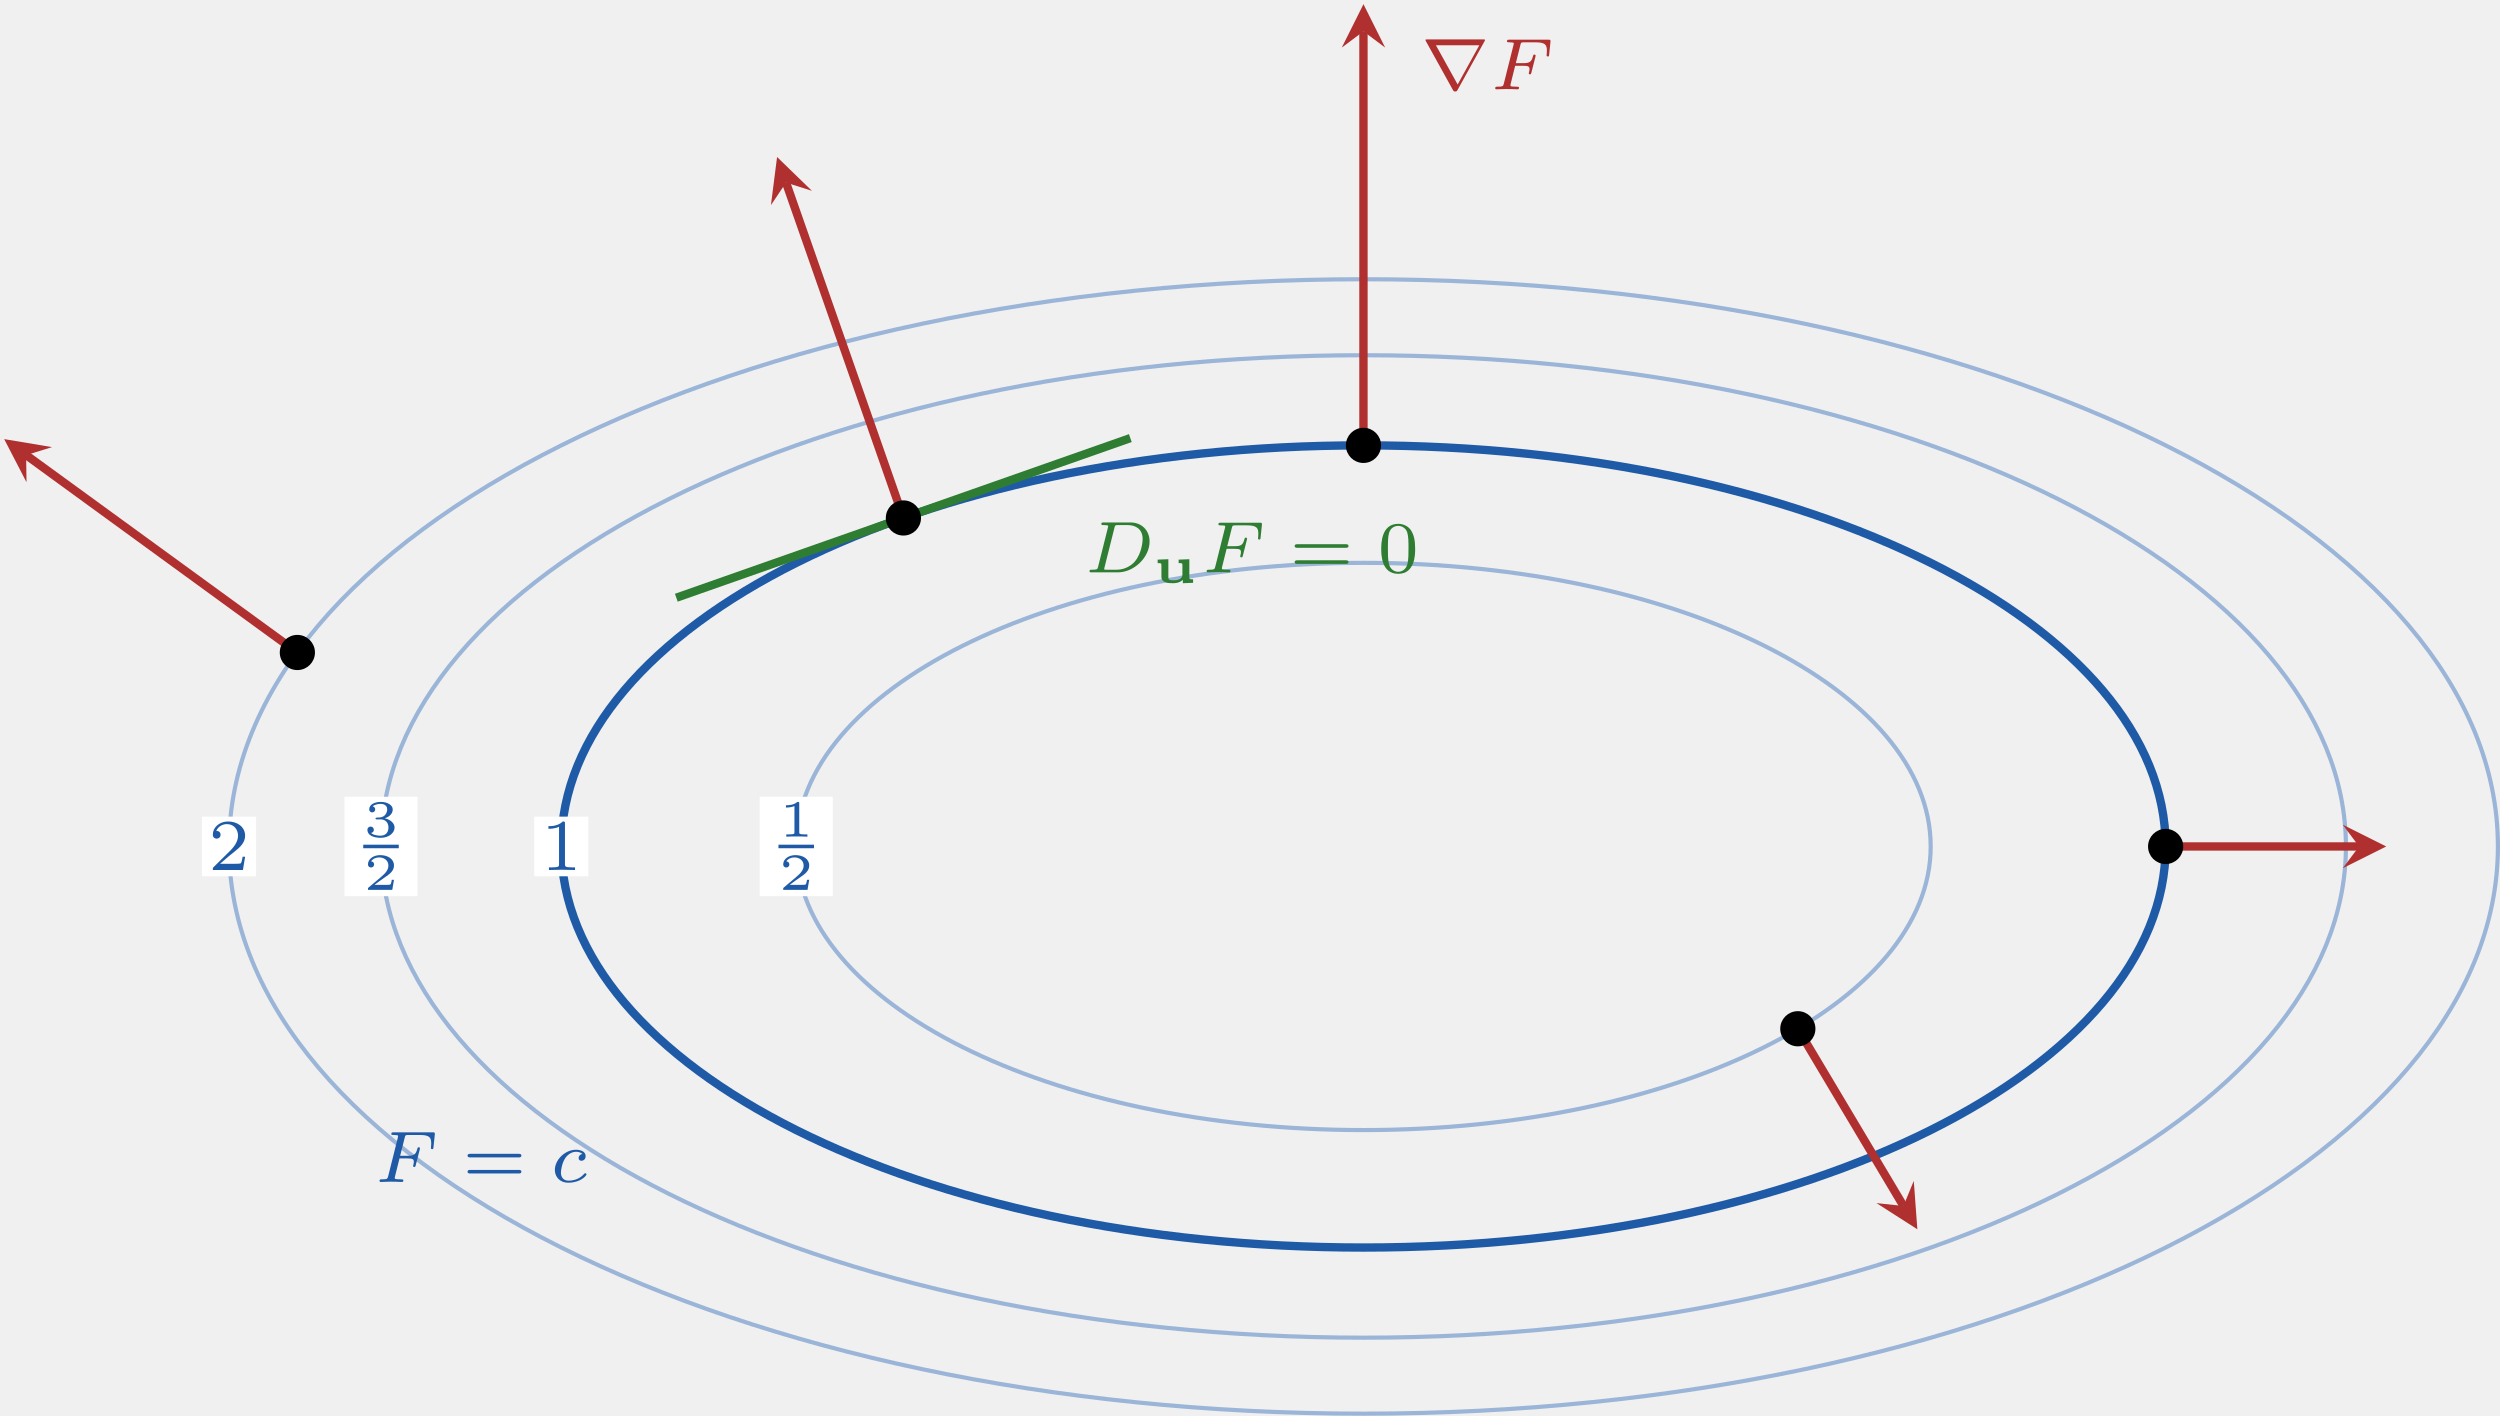
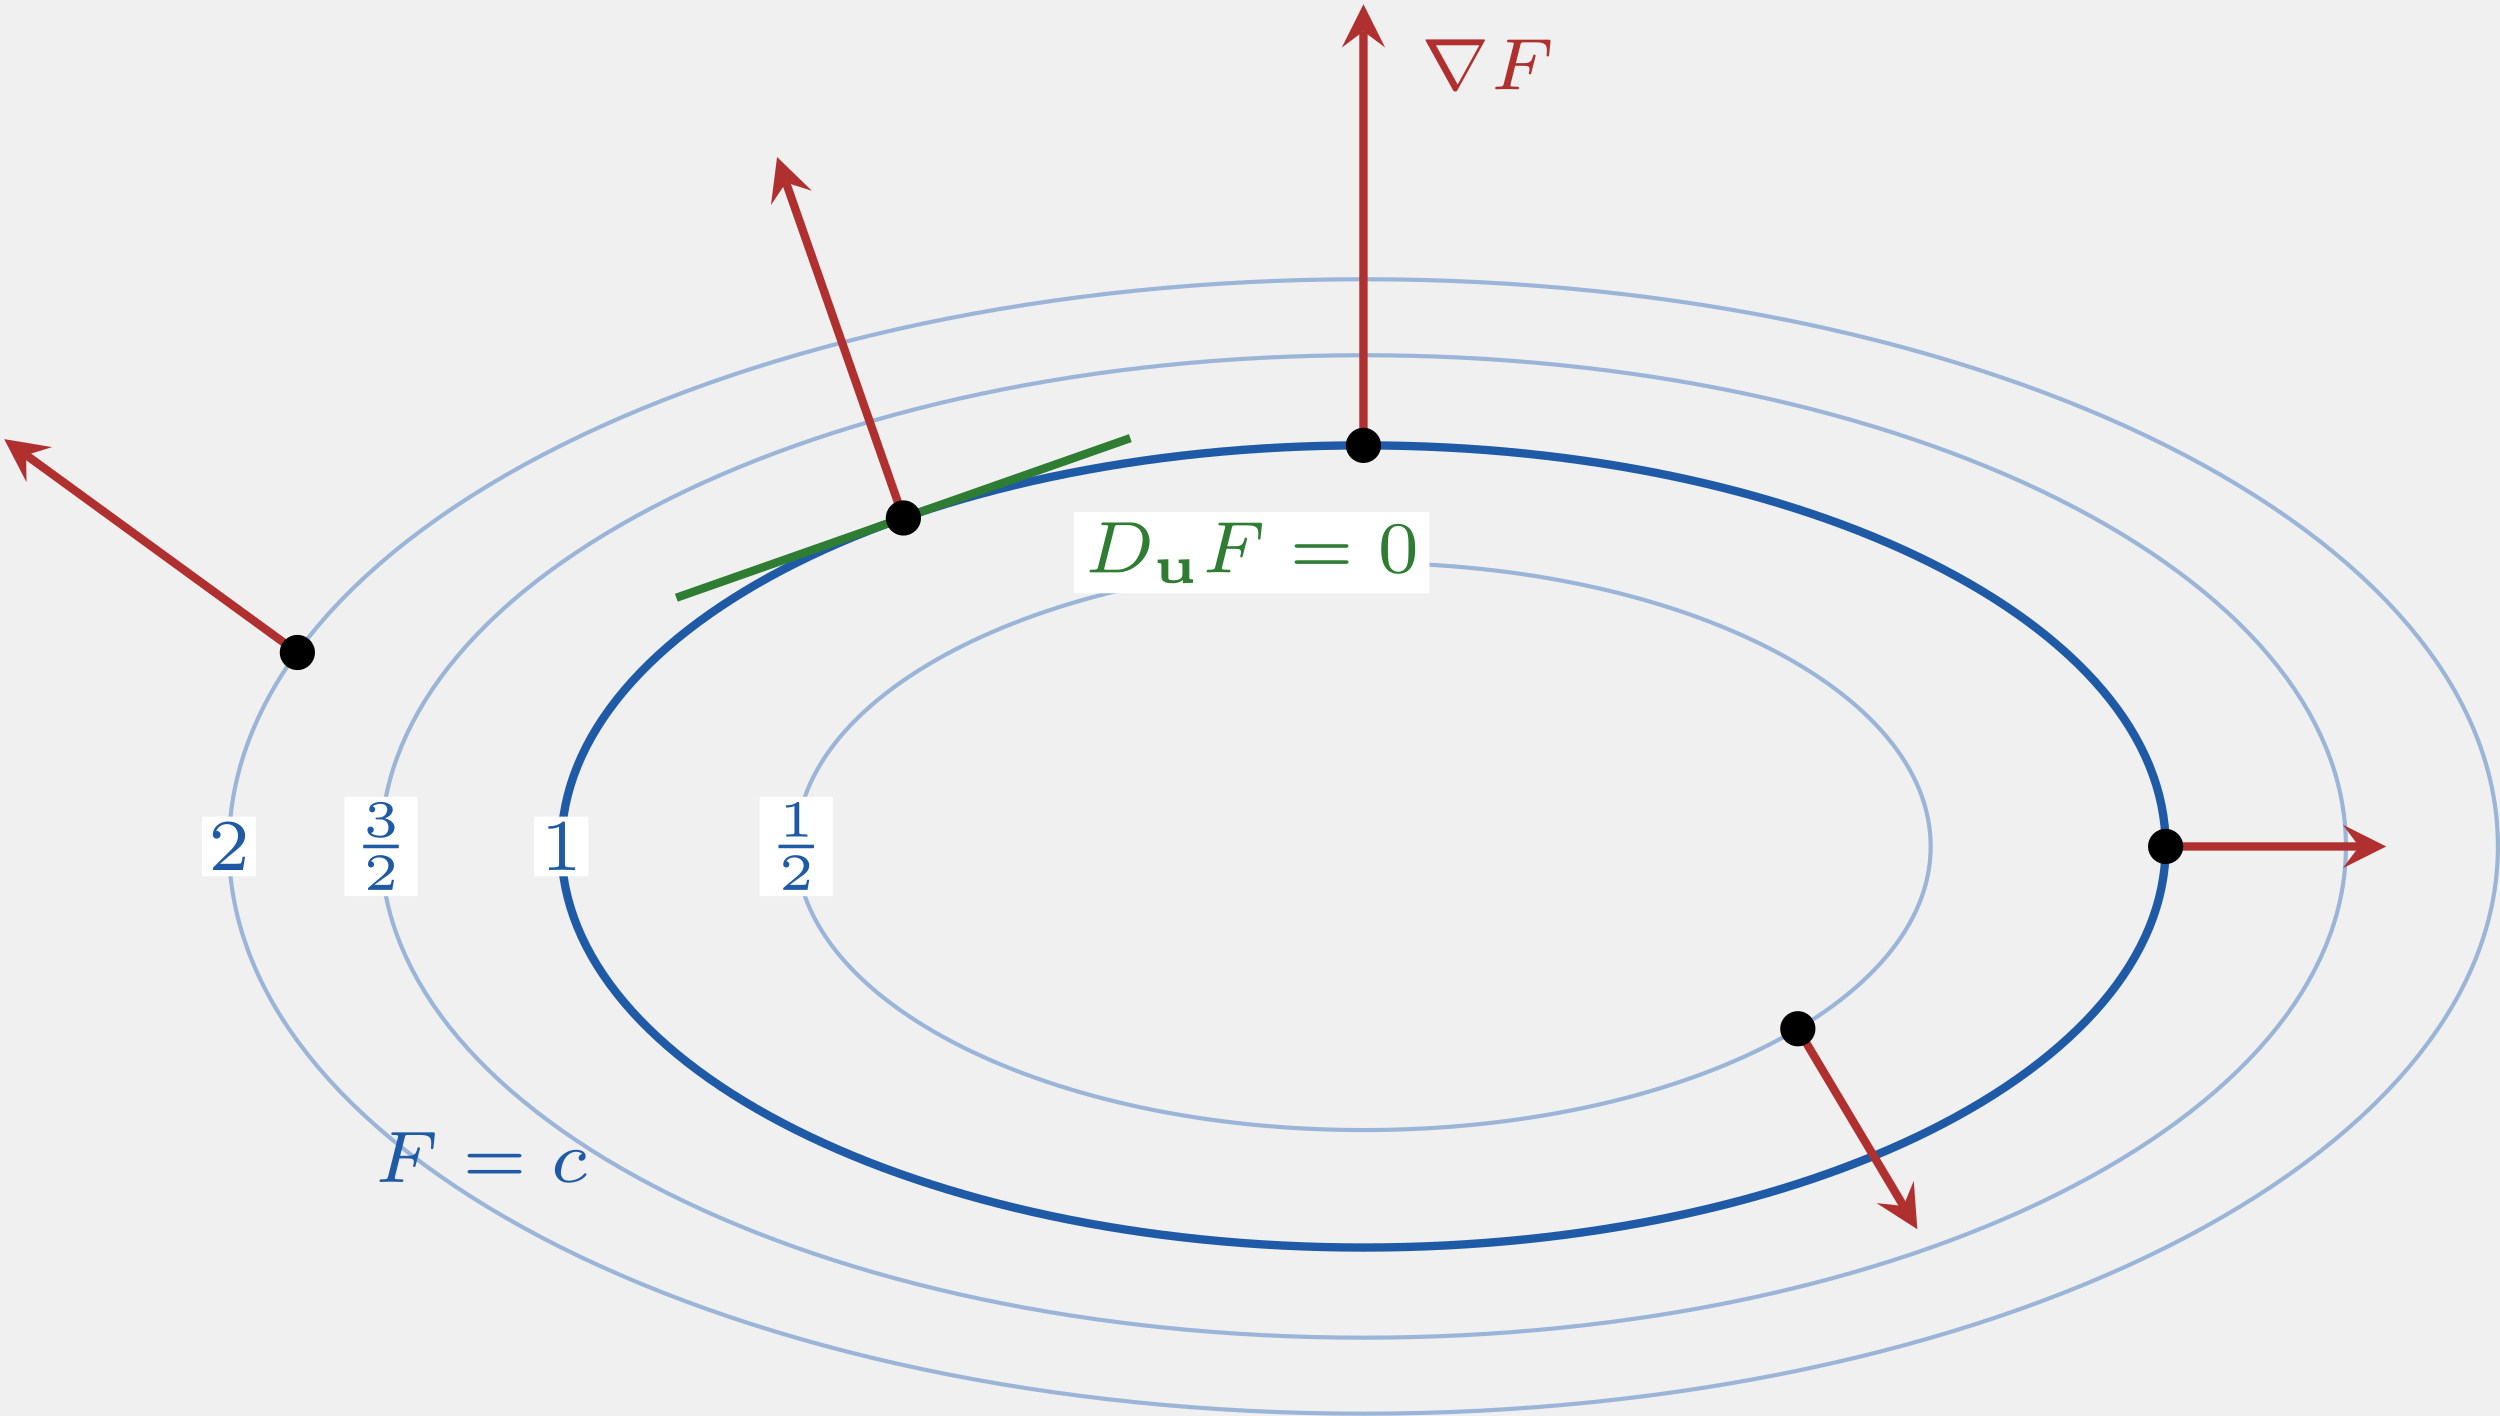
<svg xmlns="http://www.w3.org/2000/svg" version="1.1" width="238.526pt" height="135.079pt" viewBox="-69.011 -69.011 238.526 135.079">
  <defs />
  <g id="page1">
    <g stroke-miterlimit="10" transform="translate(61.07737,11.75004)scale(0.996264,-0.996264)">
      <g fill="#000" stroke="#000">
        <g stroke-width="0.4">
          <g fill="#9ab5d7" stroke="#9ab5d7">
            <g stroke-width="0.4">
              <path d="M54.322 0C54.322 15.001 30.002 27.161 0 27.161S-54.322 15.001-54.322 0S-30.002-27.161 0-27.161S54.322-15.001 54.322 0ZM0 0" fill="none" />
            </g>
          </g>
          <g fill="#9ab5d7" stroke="#9ab5d7">
            <g stroke-width="0.4">
              <path d="M94.088 0C94.088 25.982 51.964 47.044 0 47.044S-94.088 25.982-94.088 0S-51.964-47.044 0-47.044S94.088-25.982 94.088 0ZM0 0" fill="none" />
            </g>
          </g>
          <g fill="#9ab5d7" stroke="#9ab5d7">
            <g stroke-width="0.4">
              <path d="M108.644 0C108.644 30.002 60.003 54.322 0 54.322S-108.644 30.002-108.644 0S-60.003-54.322 0-54.322S108.644-30.002 108.644 0ZM0 0" fill="none" />
            </g>
          </g>
          <g fill="#1f5aa6" stroke="#1f5aa6">
            <g stroke-width="0.8">
              <path d="M76.823 0C76.823 21.214 42.429 38.411 0 38.411S-76.823 21.214-76.823 0S-42.429-38.411 0-38.411S76.823-21.214 76.823 0ZM0 0" fill="none" />
            </g>
          </g>
          <g fill="#1f5aa6" stroke="#1f5aa6">
            <g fill="#fff">
              <g fill="#1f5aa6" stroke="#1f5aa6">
                <g fill="#fff">
                  <path d="M-57.823-4.76H-50.821V4.76H-57.823Z" stroke="none" />
                </g>
              </g>
              <g transform="translate(-57.22336,-1.75002)">
                <g stroke="none" transform="scale(-1.00375,1.00375)translate(61.07737,11.75004)scale(-1,-1)">
                  <g fill="#1f5aa6">
                    <g stroke="none">
                      <g fill="#1f5aa6">
                        <path d="M64.255 5.905C64.255 5.755 64.241 5.755 64.076 5.755C63.722 6.074 63.17 6.074 63.07 6.074H62.985V6.293H63.07C63.184 6.293 63.508 6.278 63.797 6.154V8.644C63.797 8.799 63.797 8.854 63.269 8.854H63.02V9.073C63.294 9.053 63.737 9.053 64.026 9.053S64.759 9.053 65.033 9.073V8.854H64.783C64.255 8.854 64.255 8.799 64.255 8.644V5.905Z" />
                      </g>
                      <rect x="62.273" y="9.837" height=".339" width="3.39" fill="#1f5aa6" />
                      <g fill="#1f5aa6">
                        <path d="M65.207 13.189H64.998C64.983 13.284 64.933 13.593 64.853 13.642C64.813 13.672 64.395 13.672 64.32 13.672H63.344C63.673 13.428 64.041 13.149 64.34 12.95C64.788 12.641 65.207 12.352 65.207 11.824C65.207 11.187 64.604 10.833 63.892 10.833C63.219 10.833 62.726 11.222 62.726 11.71C62.726 11.969 62.945 12.014 63.015 12.014C63.15 12.014 63.309 11.924 63.309 11.72C63.309 11.54 63.179 11.441 63.025 11.426C63.165 11.202 63.453 11.052 63.787 11.052C64.27 11.052 64.674 11.341 64.674 11.829C64.674 12.248 64.385 12.566 64.001 12.89L62.786 13.921C62.736 13.966 62.731 13.966 62.726 14.001V14.151H65.042L65.207 13.189Z" />
                      </g>
                    </g>
                  </g>
                </g>
              </g>
            </g>
          </g>
          <g fill="#1f5aa6" stroke="#1f5aa6">
            <g fill="#fff">
              <g fill="#1f5aa6" stroke="#1f5aa6">
                <g fill="#fff">
                  <path d="M-79.416-2.856H-74.23V2.856H-79.416Z" stroke="none" />
                </g>
              </g>
              <g transform="translate(-78.81581,-2.25555)">
                <g stroke="none" transform="scale(-1.00375,1.00375)translate(61.07737,11.75004)scale(-1,-1)">
                  <g fill="#1f5aa6">
                    <g stroke="none">
                      <g fill="#1f5aa6">
                        <path d="M63.414 7.315C63.414 7.126 63.4 7.119 63.204 7.119C62.758 7.559 62.123 7.566 61.838 7.566V7.817C62.005 7.817 62.465 7.817 62.849 7.622V11.178C62.849 11.408 62.849 11.499 62.151 11.499H61.886V11.75C62.012 11.743 62.87 11.722 63.128 11.722C63.344 11.722 64.223 11.743 64.376 11.75V11.499H64.111C63.414 11.499 63.414 11.408 63.414 11.178V7.315Z" />
                      </g>
                    </g>
                  </g>
                </g>
              </g>
            </g>
          </g>
          <g fill="#1f5aa6" stroke="#1f5aa6">
            <g fill="#fff">
              <g fill="#1f5aa6" stroke="#1f5aa6">
                <g fill="#fff">
                  <path d="M-97.59-4.76H-90.587V4.76H-97.59Z" stroke="none" />
                </g>
              </g>
              <g transform="translate(-96.9898,-1.75002)">
                <g stroke="none" transform="scale(-1.00375,1.00375)translate(61.07737,11.75004)scale(-1,-1)">
                  <g fill="#1f5aa6">
                    <g stroke="none">
                      <g fill="#1f5aa6">
                        <path d="M63.917 7.424C64.375 7.424 64.679 7.708 64.679 8.201C64.679 8.709 64.365 8.978 63.922 8.978C63.867 8.978 63.274 8.978 63.02 8.719C63.224 8.689 63.284 8.535 63.284 8.415C63.284 8.231 63.145 8.111 62.98 8.111C62.821 8.111 62.671 8.216 62.671 8.425C62.671 8.943 63.259 9.182 63.937 9.182C64.754 9.182 65.262 8.689 65.262 8.206C65.262 7.798 64.898 7.449 64.33 7.319C64.928 7.125 65.087 6.746 65.087 6.468C65.087 6.059 64.579 5.755 63.952 5.755C63.339 5.755 62.846 6.014 62.846 6.463C62.846 6.697 63.035 6.756 63.13 6.756C63.274 6.756 63.414 6.652 63.414 6.473C63.414 6.358 63.354 6.218 63.175 6.189C63.389 5.959 63.832 5.944 63.937 5.944C64.3 5.944 64.559 6.129 64.559 6.468C64.559 6.756 64.37 7.21 63.847 7.24C63.708 7.245 63.688 7.25 63.558 7.255C63.503 7.26 63.448 7.265 63.448 7.339C63.448 7.424 63.498 7.424 63.588 7.424H63.917Z" />
                      </g>
                      <rect x="62.273" y="9.837" height=".339" width="3.39" fill="#1f5aa6" />
                      <g fill="#1f5aa6">
                        <path d="M65.207 13.189H64.998C64.983 13.284 64.933 13.593 64.853 13.642C64.813 13.672 64.395 13.672 64.32 13.672H63.344C63.673 13.428 64.041 13.149 64.34 12.95C64.788 12.641 65.207 12.352 65.207 11.824C65.207 11.187 64.604 10.833 63.892 10.833C63.219 10.833 62.726 11.222 62.726 11.71C62.726 11.969 62.945 12.014 63.015 12.014C63.15 12.014 63.309 11.924 63.309 11.72C63.309 11.54 63.179 11.441 63.025 11.426C63.165 11.202 63.453 11.052 63.787 11.052C64.27 11.052 64.674 11.341 64.674 11.829C64.674 12.248 64.385 12.566 64.001 12.89L62.786 13.921C62.736 13.966 62.731 13.966 62.726 14.001V14.151H65.042L65.207 13.189Z" />
                      </g>
                    </g>
                  </g>
                </g>
              </g>
            </g>
          </g>
          <g fill="#1f5aa6" stroke="#1f5aa6">
            <g fill="#fff">
              <g fill="#1f5aa6" stroke="#1f5aa6">
                <g fill="#fff">
                  <path d="M-111.237-2.856H-106.051V2.856H-111.237Z" stroke="none" />
                </g>
              </g>
              <g transform="translate(-110.6369,-2.25555)">
                <g stroke="none" transform="scale(-1.00375,1.00375)translate(61.07737,11.75004)scale(-1,-1)">
                  <g fill="#1f5aa6">
                    <g stroke="none">
                      <g fill="#1f5aa6">
                        <path d="M64.599 10.481H64.362C64.341 10.634 64.271 11.046 64.181 11.115C64.125 11.157 63.588 11.157 63.49 11.157H62.207C62.939 10.509 63.183 10.313 63.602 9.986C64.118 9.574 64.599 9.142 64.599 8.479C64.599 7.635 63.86 7.119 62.967 7.119C62.103 7.119 61.517 7.726 61.517 8.368C61.517 8.723 61.817 8.758 61.886 8.758C62.054 8.758 62.256 8.64 62.256 8.389C62.256 8.263 62.207 8.019 61.844 8.019C62.061 7.524 62.535 7.37 62.863 7.37C63.56 7.37 63.923 7.914 63.923 8.479C63.923 9.086 63.49 9.567 63.267 9.818L61.586 11.478C61.517 11.541 61.517 11.555 61.517 11.75H64.39L64.599 10.481Z" />
                      </g>
                    </g>
                  </g>
                </g>
              </g>
            </g>
          </g>
          <g fill="#1f5aa6" stroke="#1f5aa6">
            <g fill="#1f5aa6" stroke="#1f5aa6">
</g>
            <g transform="translate(-94.71143,-32.13113)">
              <g stroke="none" transform="scale(-1.00375,1.00375)translate(61.07737,11.75004)scale(-1,-1)">
                <g fill="#1f5aa6">
                  <g stroke="none">
                    <g fill="#1f5aa6">
                      <path d="M63.462 9.504H64.209C64.739 9.504 64.829 9.588 64.829 9.818C64.829 9.923 64.829 9.937 64.78 10.132C64.767 10.174 64.76 10.195 64.76 10.216C64.76 10.286 64.808 10.32 64.878 10.32C64.969 10.32 64.976 10.286 65.011 10.16L65.387 8.682C65.394 8.661 65.415 8.556 65.415 8.542C65.415 8.472 65.366 8.437 65.297 8.437C65.199 8.437 65.192 8.479 65.157 8.605C65.018 9.149 64.815 9.253 64.223 9.253H63.525L63.965 7.503C64.02 7.287 64.027 7.266 64.32 7.266H65.387C66.315 7.266 66.489 7.489 66.489 8.068C66.489 8.298 66.461 8.444 66.461 8.5S66.482 8.619 66.58 8.619C66.684 8.619 66.691 8.556 66.705 8.437L66.831 7.224C66.852 7.015 66.803 7.015 66.629 7.015H62.905C62.772 7.015 62.681 7.015 62.681 7.168C62.681 7.266 62.765 7.266 62.905 7.266C62.911 7.266 63.044 7.266 63.17 7.28C63.316 7.294 63.33 7.308 63.33 7.377C63.33 7.426 63.309 7.496 63.302 7.531L62.388 11.178C62.319 11.45 62.312 11.499 61.768 11.499C61.649 11.499 61.559 11.499 61.559 11.645C61.559 11.715 61.607 11.75 61.67 11.75C61.872 11.75 62.388 11.722 62.591 11.722L63.128 11.729C63.309 11.729 63.504 11.75 63.679 11.75C63.727 11.75 63.832 11.75 63.832 11.597C63.832 11.499 63.748 11.499 63.588 11.499C63.574 11.499 63.4 11.499 63.225 11.485C63.079 11.471 63.009 11.464 63.009 11.366C63.009 11.339 63.009 11.318 63.03 11.241L63.462 9.504Z" />
                      <path d="M74.826 9.407C74.931 9.407 75.091 9.407 75.091 9.232C75.091 9.065 74.924 9.065 74.833 9.065H70.216C70.126 9.065 69.958 9.065 69.958 9.232C69.958 9.407 70.119 9.407 70.223 9.407H74.826ZM74.833 10.941C74.924 10.941 75.091 10.941 75.091 10.774C75.091 10.599 74.931 10.599 74.826 10.599H70.223C70.119 10.599 69.958 10.599 69.958 10.774C69.958 10.941 70.126 10.941 70.216 10.941H74.833Z" />
                      <path d="M80.908 9.079C80.657 9.121 80.553 9.316 80.553 9.47C80.553 9.658 80.699 9.728 80.825 9.728C80.978 9.728 81.222 9.616 81.222 9.281C81.222 8.807 80.678 8.675 80.302 8.675C79.256 8.675 78.286 9.637 78.286 10.606C78.286 11.206 78.705 11.82 79.576 11.82C80.755 11.82 81.306 11.129 81.306 11.032C81.306 10.99 81.243 10.913 81.187 10.913C81.145 10.913 81.131 10.927 81.076 10.983C80.532 11.625 79.716 11.625 79.59 11.625C79.088 11.625 78.865 11.283 78.865 10.85C78.865 10.648 78.963 9.888 79.325 9.407C79.59 9.065 79.953 8.87 80.302 8.87C80.399 8.87 80.734 8.884 80.908 9.079Z" />
                    </g>
                  </g>
                </g>
              </g>
            </g>
          </g>
          <g stroke-width="0.8">
            <g fill="#b03030" stroke="#b03030">
              <path d="M76.823 0H95.349" fill="none" />
              <g transform="translate(95.34917,0.0)">
                <path d="M2.6 0L-1.56 2.08L0 0L-1.56-2.08" stroke="none" />
              </g>
            </g>
          </g>
          <g stroke-width="0.8">
            <g fill="#b03030" stroke="#b03030">
              <path d="M0 38.411V78.064" fill="none" />
              <g transform="matrix(0.0,1.0,-1.0,0.0,0.0,78.06416)">
                <path d="M2.6 0L-1.56 2.08L0 0L-1.56-2.08" stroke="none" />
              </g>
            </g>
          </g>
          <g stroke-width="0.8">
            <g fill="#b03030" stroke="#b03030">
              <path d="M-44.058 31.459L-55.299 63.575" fill="none" />
              <g transform="matrix(-0.33034,0.94382,-0.94382,-0.33034,-55.29877,63.57503)">
                <path d="M2.6 0L-1.56 2.08L0 0L-1.56-2.08" stroke="none" />
              </g>
            </g>
          </g>
          <g stroke-width="0.8">
            <g fill="#b03030" stroke="#b03030">
              <path d="M41.599-17.458L51.715-34.43" fill="none" />
              <g transform="matrix(0.51195,-0.85896,0.85896,0.51195,51.71492,-34.43033)">
                <path d="M2.6 0L-1.56 2.08L0 0L-1.56-2.08" stroke="none" />
              </g>
            </g>
          </g>
          <g stroke-width="0.8">
            <g fill="#b03030" stroke="#b03030">
              <path d="M-102.098 18.576L-128.074 37.481" fill="none" />
              <g transform="matrix(-0.80853,0.58841,-0.58841,-0.80853,-128.0743,37.48051)">
                <path d="M2.6 0L-1.56 2.08L0 0L-1.56-2.08" stroke="none" />
              </g>
            </g>
          </g>
          <g fill="#b03030" stroke="#b03030">
            <g fill="#b03030" stroke="#b03030">
</g>
            <g transform="translate(5.45364,72.51039)">
              <g stroke="none" transform="scale(-1.00375,1.00375)translate(61.07737,11.75004)scale(-1,-1)">
                <g fill="#b03030">
                  <g stroke="none">
                    <g fill="#b03030">
                      <path d="M67.193 7.168C67.2 7.154 67.242 7.085 67.242 7.05C67.242 6.987 67.186 6.987 67.061 6.987H61.74C61.614 6.987 61.559 6.987 61.559 7.05C61.559 7.085 61.6 7.147 61.607 7.168L64.167 11.792C64.23 11.91 64.257 11.959 64.397 11.959S64.564 11.917 64.62 11.813L67.193 7.168ZM62.556 7.545H66.698L64.634 11.283H64.627L62.556 7.545Z" />
                      <path d="M70.118 9.504H70.864C71.394 9.504 71.485 9.588 71.485 9.818C71.485 9.923 71.485 9.937 71.436 10.132C71.422 10.174 71.415 10.195 71.415 10.216C71.415 10.286 71.464 10.32 71.534 10.32C71.624 10.32 71.631 10.286 71.666 10.16L72.043 8.682C72.05 8.661 72.071 8.556 72.071 8.542C72.071 8.472 72.022 8.437 71.952 8.437C71.855 8.437 71.848 8.479 71.813 8.605C71.673 9.149 71.471 9.253 70.878 9.253H70.181L70.62 7.503C70.676 7.287 70.683 7.266 70.976 7.266H72.043C72.97 7.266 73.145 7.489 73.145 8.068C73.145 8.298 73.117 8.444 73.117 8.5S73.138 8.619 73.235 8.619C73.34 8.619 73.347 8.556 73.361 8.437L73.486 7.224C73.507 7.015 73.459 7.015 73.284 7.015H69.56C69.428 7.015 69.337 7.015 69.337 7.168C69.337 7.266 69.421 7.266 69.56 7.266C69.567 7.266 69.7 7.266 69.825 7.28C69.972 7.294 69.986 7.308 69.986 7.377C69.986 7.426 69.965 7.496 69.958 7.531L69.044 11.178C68.974 11.45 68.967 11.499 68.423 11.499C68.305 11.499 68.214 11.499 68.214 11.645C68.214 11.715 68.263 11.75 68.326 11.75C68.528 11.75 69.044 11.722 69.246 11.722L69.783 11.729C69.965 11.729 70.16 11.75 70.334 11.75C70.383 11.75 70.488 11.75 70.488 11.597C70.488 11.499 70.404 11.499 70.244 11.499C70.23 11.499 70.055 11.499 69.881 11.485C69.734 11.471 69.665 11.464 69.665 11.366C69.665 11.339 69.665 11.318 69.686 11.241L70.118 9.504Z" />
                    </g>
                  </g>
                </g>
              </g>
            </g>
          </g>
          <g fill="#2e7d32" stroke="#2e7d32">
            <g stroke-width="0.8">
              <path d="M-22.326 39.109L-65.807 23.821" fill="none" />
            </g>
          </g>
          <g fill="#2e7d32" stroke="#2e7d32">
-             <g fill="#2e7d32" stroke="#2e7d32">
- </g>
-             <g transform="translate(-26.73344,26.2498)">
-               <g stroke="none" transform="scale(-1.00375,1.00375)translate(61.07737,11.75004)scale(-1,-1)">
-                 <g fill="#2e7d32">
-                   <g stroke="none">
-                     <g fill="#2e7d32">
-                       <path d="M62.395 11.206C62.34 11.443 62.326 11.499 61.782 11.499C61.656 11.499 61.573 11.499 61.573 11.652C61.573 11.75 61.656 11.75 61.782 11.75H64.271C65.82 11.75 67.305 10.327 67.305 8.807C67.305 7.789 66.601 6.987 65.464 6.987H62.925C62.786 6.987 62.702 6.987 62.702 7.14C62.702 7.238 62.779 7.238 62.932 7.238C63.044 7.238 63.072 7.238 63.197 7.252C63.337 7.266 63.351 7.28 63.351 7.35C63.351 7.363 63.351 7.398 63.323 7.503L62.395 11.206ZM63.958 7.475C64.013 7.259 64.02 7.238 64.313 7.238H65.206C65.987 7.238 66.643 7.628 66.643 8.577C66.643 8.737 66.573 9.944 65.875 10.739C65.603 11.053 65.004 11.499 64.146 11.499H63.197C62.981 11.499 62.974 11.492 62.974 11.429C62.974 11.422 62.974 11.387 63.002 11.283L63.958 7.475Z" />
-                       <path d="M70.077 10.535V10.868C70.396 10.868 70.436 10.868 70.436 11.063V11.959C70.436 12.423 69.953 12.507 69.614 12.507C69.096 12.507 69.096 12.408 69.096 12.188V10.495L68.075 10.535V10.868C68.393 10.868 68.433 10.868 68.433 11.063V12.159C68.433 12.736 69.036 12.786 69.509 12.786C69.679 12.786 70.152 12.786 70.476 12.462V12.786L71.457 12.746V12.413C71.138 12.413 71.098 12.413 71.098 12.218V10.495L70.077 10.535Z" />
-                       <path d="M74.653 9.504H75.4C75.93 9.504 76.02 9.588 76.02 9.818C76.02 9.923 76.02 9.937 75.971 10.132C75.957 10.174 75.95 10.195 75.95 10.216C75.95 10.286 75.999 10.32 76.069 10.32C76.16 10.32 76.167 10.286 76.202 10.16L76.578 8.682C76.585 8.661 76.606 8.556 76.606 8.542C76.606 8.472 76.557 8.437 76.487 8.437C76.39 8.437 76.383 8.479 76.348 8.605C76.208 9.149 76.006 9.253 75.413 9.253H74.716L75.155 7.503C75.211 7.287 75.218 7.266 75.511 7.266H76.578C77.506 7.266 77.68 7.489 77.68 8.068C77.68 8.298 77.652 8.444 77.652 8.5S77.673 8.619 77.771 8.619C77.875 8.619 77.882 8.556 77.896 8.437L78.022 7.224C78.043 7.015 77.994 7.015 77.819 7.015H74.095C73.963 7.015 73.872 7.015 73.872 7.168C73.872 7.266 73.956 7.266 74.095 7.266C74.102 7.266 74.235 7.266 74.36 7.28C74.507 7.294 74.521 7.308 74.521 7.377C74.521 7.426 74.5 7.496 74.493 7.531L73.579 11.178C73.51 11.45 73.503 11.499 72.959 11.499C72.84 11.499 72.749 11.499 72.749 11.645C72.749 11.715 72.798 11.75 72.861 11.75C73.063 11.75 73.579 11.722 73.782 11.722L74.319 11.729C74.5 11.729 74.695 11.75 74.87 11.75C74.918 11.75 75.023 11.75 75.023 11.597C75.023 11.499 74.939 11.499 74.779 11.499C74.765 11.499 74.591 11.499 74.416 11.485C74.27 11.471 74.2 11.464 74.2 11.366C74.2 11.339 74.2 11.318 74.221 11.241L74.653 9.504Z" />
-                       <path d="M86.017 9.407C86.121 9.407 86.282 9.407 86.282 9.232C86.282 9.065 86.115 9.065 86.024 9.065H81.407C81.317 9.065 81.149 9.065 81.149 9.232C81.149 9.407 81.31 9.407 81.414 9.407H86.017ZM86.024 10.941C86.115 10.941 86.282 10.941 86.282 10.774C86.282 10.599 86.121 10.599 86.017 10.599H81.414C81.31 10.599 81.149 10.599 81.149 10.774C81.149 10.941 81.317 10.941 81.407 10.941H86.024Z" />
-                       <path d="M92.643 9.525C92.643 8.758 92.553 8.207 92.232 7.719C92.016 7.398 91.583 7.119 91.025 7.119C89.407 7.119 89.407 9.023 89.407 9.525S89.407 11.89 91.025 11.89S92.643 10.027 92.643 9.525ZM91.025 11.694C90.704 11.694 90.279 11.506 90.14 10.934C90.042 10.523 90.042 9.951 90.042 9.435C90.042 8.926 90.042 8.396 90.147 8.012C90.293 7.461 90.739 7.315 91.025 7.315C91.402 7.315 91.764 7.545 91.89 7.949C92.002 8.326 92.009 8.828 92.009 9.435C92.009 9.951 92.009 10.467 91.918 10.906C91.778 11.541 91.304 11.694 91.025 11.694Z" />
+             <g fill="#fff">
+               <g fill="#2e7d32" stroke="#2e7d32">
+                 <g fill="#fff">
+                   <path d="M-27.733 24.25H6.325V32.033H-27.733Z" stroke="none" />
+                 </g>
+               </g>
+               <g transform="translate(-26.73344,26.2498)">
+                 <g stroke="none" transform="scale(-1.00375,1.00375)translate(61.07737,11.75004)scale(-1,-1)">
+                   <g fill="#2e7d32">
+                     <g stroke="none">
+                       <g fill="#2e7d32">
+                         <path d="M62.395 11.206C62.34 11.443 62.326 11.499 61.782 11.499C61.656 11.499 61.573 11.499 61.573 11.652C61.573 11.75 61.656 11.75 61.782 11.75H64.271C65.82 11.75 67.305 10.327 67.305 8.807C67.305 7.789 66.601 6.987 65.464 6.987H62.925C62.786 6.987 62.702 6.987 62.702 7.14C62.702 7.238 62.779 7.238 62.932 7.238C63.044 7.238 63.072 7.238 63.197 7.252C63.337 7.266 63.351 7.28 63.351 7.35C63.351 7.363 63.351 7.398 63.323 7.503L62.395 11.206ZM63.958 7.475C64.013 7.259 64.02 7.238 64.313 7.238H65.206C65.987 7.238 66.643 7.628 66.643 8.577C66.643 8.737 66.573 9.944 65.875 10.739C65.603 11.053 65.004 11.499 64.146 11.499H63.197C62.981 11.499 62.974 11.492 62.974 11.429C62.974 11.422 62.974 11.387 63.002 11.283L63.958 7.475Z" />
+                         <path d="M70.077 10.535V10.868C70.396 10.868 70.436 10.868 70.436 11.063V11.959C70.436 12.423 69.953 12.507 69.614 12.507C69.096 12.507 69.096 12.408 69.096 12.188V10.495L68.075 10.535V10.868C68.393 10.868 68.433 10.868 68.433 11.063V12.159C68.433 12.736 69.036 12.786 69.509 12.786C69.679 12.786 70.152 12.786 70.476 12.462V12.786L71.457 12.746V12.413C71.138 12.413 71.098 12.413 71.098 12.218V10.495L70.077 10.535Z" />
+                         <path d="M74.653 9.504H75.4C75.93 9.504 76.02 9.588 76.02 9.818C76.02 9.923 76.02 9.937 75.971 10.132C75.957 10.174 75.95 10.195 75.95 10.216C75.95 10.286 75.999 10.32 76.069 10.32C76.16 10.32 76.167 10.286 76.202 10.16L76.578 8.682C76.585 8.661 76.606 8.556 76.606 8.542C76.606 8.472 76.557 8.437 76.487 8.437C76.39 8.437 76.383 8.479 76.348 8.605C76.208 9.149 76.006 9.253 75.413 9.253H74.716L75.155 7.503C75.211 7.287 75.218 7.266 75.511 7.266H76.578C77.506 7.266 77.68 7.489 77.68 8.068C77.68 8.298 77.652 8.444 77.652 8.5S77.673 8.619 77.771 8.619C77.875 8.619 77.882 8.556 77.896 8.437L78.022 7.224C78.043 7.015 77.994 7.015 77.819 7.015H74.095C73.963 7.015 73.872 7.015 73.872 7.168C73.872 7.266 73.956 7.266 74.095 7.266C74.102 7.266 74.235 7.266 74.36 7.28C74.507 7.294 74.521 7.308 74.521 7.377C74.521 7.426 74.5 7.496 74.493 7.531L73.579 11.178C73.51 11.45 73.503 11.499 72.959 11.499C72.84 11.499 72.749 11.499 72.749 11.645C72.749 11.715 72.798 11.75 72.861 11.75C73.063 11.75 73.579 11.722 73.782 11.722L74.319 11.729C74.5 11.729 74.695 11.75 74.87 11.75C74.918 11.75 75.023 11.75 75.023 11.597C75.023 11.499 74.939 11.499 74.779 11.499C74.765 11.499 74.591 11.499 74.416 11.485C74.27 11.471 74.2 11.464 74.2 11.366C74.2 11.339 74.2 11.318 74.221 11.241L74.653 9.504Z" />
+                         <path d="M86.017 9.407C86.121 9.407 86.282 9.407 86.282 9.232C86.282 9.065 86.115 9.065 86.024 9.065H81.407C81.317 9.065 81.149 9.065 81.149 9.232C81.149 9.407 81.31 9.407 81.414 9.407H86.017ZM86.024 10.941C86.115 10.941 86.282 10.941 86.282 10.774C86.282 10.599 86.121 10.599 86.017 10.599H81.414C81.31 10.599 81.149 10.599 81.149 10.774C81.149 10.941 81.317 10.941 81.407 10.941H86.024Z" />
+                         <path d="M92.643 9.525C92.643 8.758 92.553 8.207 92.232 7.719C92.016 7.398 91.583 7.119 91.025 7.119C89.407 7.119 89.407 9.023 89.407 9.525S89.407 11.89 91.025 11.89S92.643 10.027 92.643 9.525ZM91.025 11.694C90.704 11.694 90.279 11.506 90.14 10.934C90.042 10.523 90.042 9.951 90.042 9.435C90.042 8.926 90.042 8.396 90.147 8.012C90.293 7.461 90.739 7.315 91.025 7.315C91.402 7.315 91.764 7.545 91.89 7.949C92.002 8.326 92.009 8.828 92.009 9.435C92.009 9.951 92.009 10.467 91.918 10.906C91.778 11.541 91.304 11.694 91.025 11.694Z" />
+                       </g>
                    </g>
                  </g>
                </g>
              </g>
            </g>
          </g>
          <path d="M78.308 0C78.308 .82 77.643 1.485 76.823 1.485C76.003 1.485 75.338 .82 75.338 0S76.003-1.485 76.823-1.485C77.643-1.485 78.308-.82 78.308 0ZM76.823 0" />
          <path d="M1.485 38.411C1.485 39.232 .82 39.896 0 39.896S-1.485 39.232-1.485 38.411C-1.485 37.591-.82 36.926 0 36.926S1.485 37.591 1.485 38.411ZM0 38.411" />
          <path d="M-42.573 31.459C-42.573 32.279-43.238 32.944-44.058 32.944C-44.878 32.944-45.543 32.279-45.543 31.459C-45.543 30.639-44.878 29.974-44.058 29.974C-43.238 29.974-42.573 30.639-42.573 31.459ZM-44.058 31.459" />
          <path d="M43.084-17.458C43.084-16.638 42.419-15.973 41.599-15.973C40.779-15.973 40.114-16.638 40.114-17.458C40.114-18.278 40.779-18.943 41.599-18.943C42.419-18.943 43.084-18.278 43.084-17.458ZM41.599-17.458" />
          <path d="M-100.613 18.576C-100.613 19.396-101.277 20.061-102.098 20.061C-102.918 20.061-103.583 19.396-103.583 18.576C-103.583 17.755-102.918 17.091-102.098 17.091C-101.277 17.091-100.613 17.755-100.613 18.576ZM-102.098 18.576" />
        </g>
      </g>
    </g>
  </g>
</svg>
